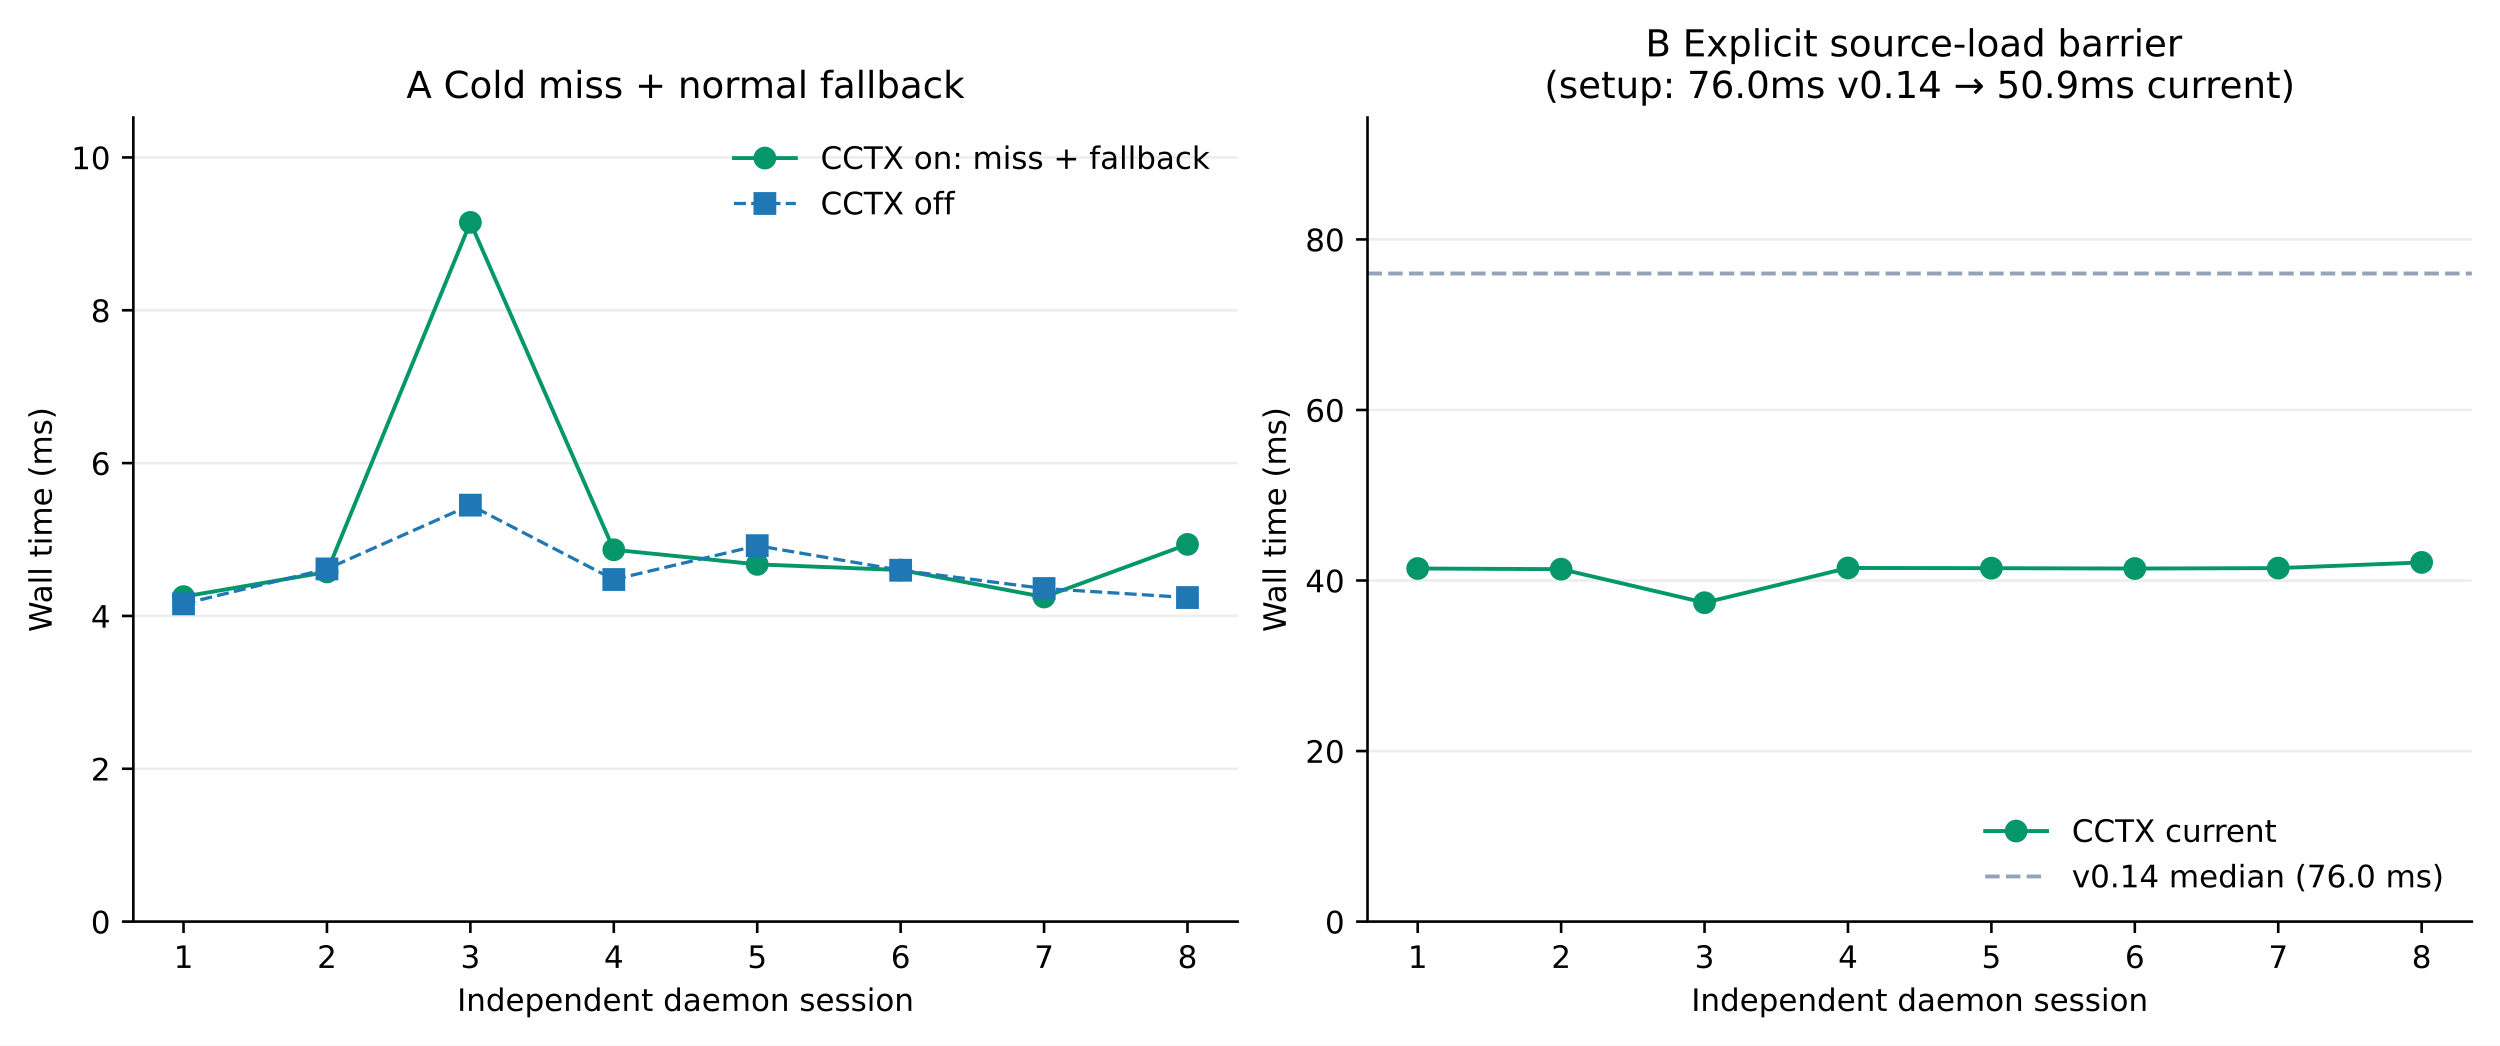
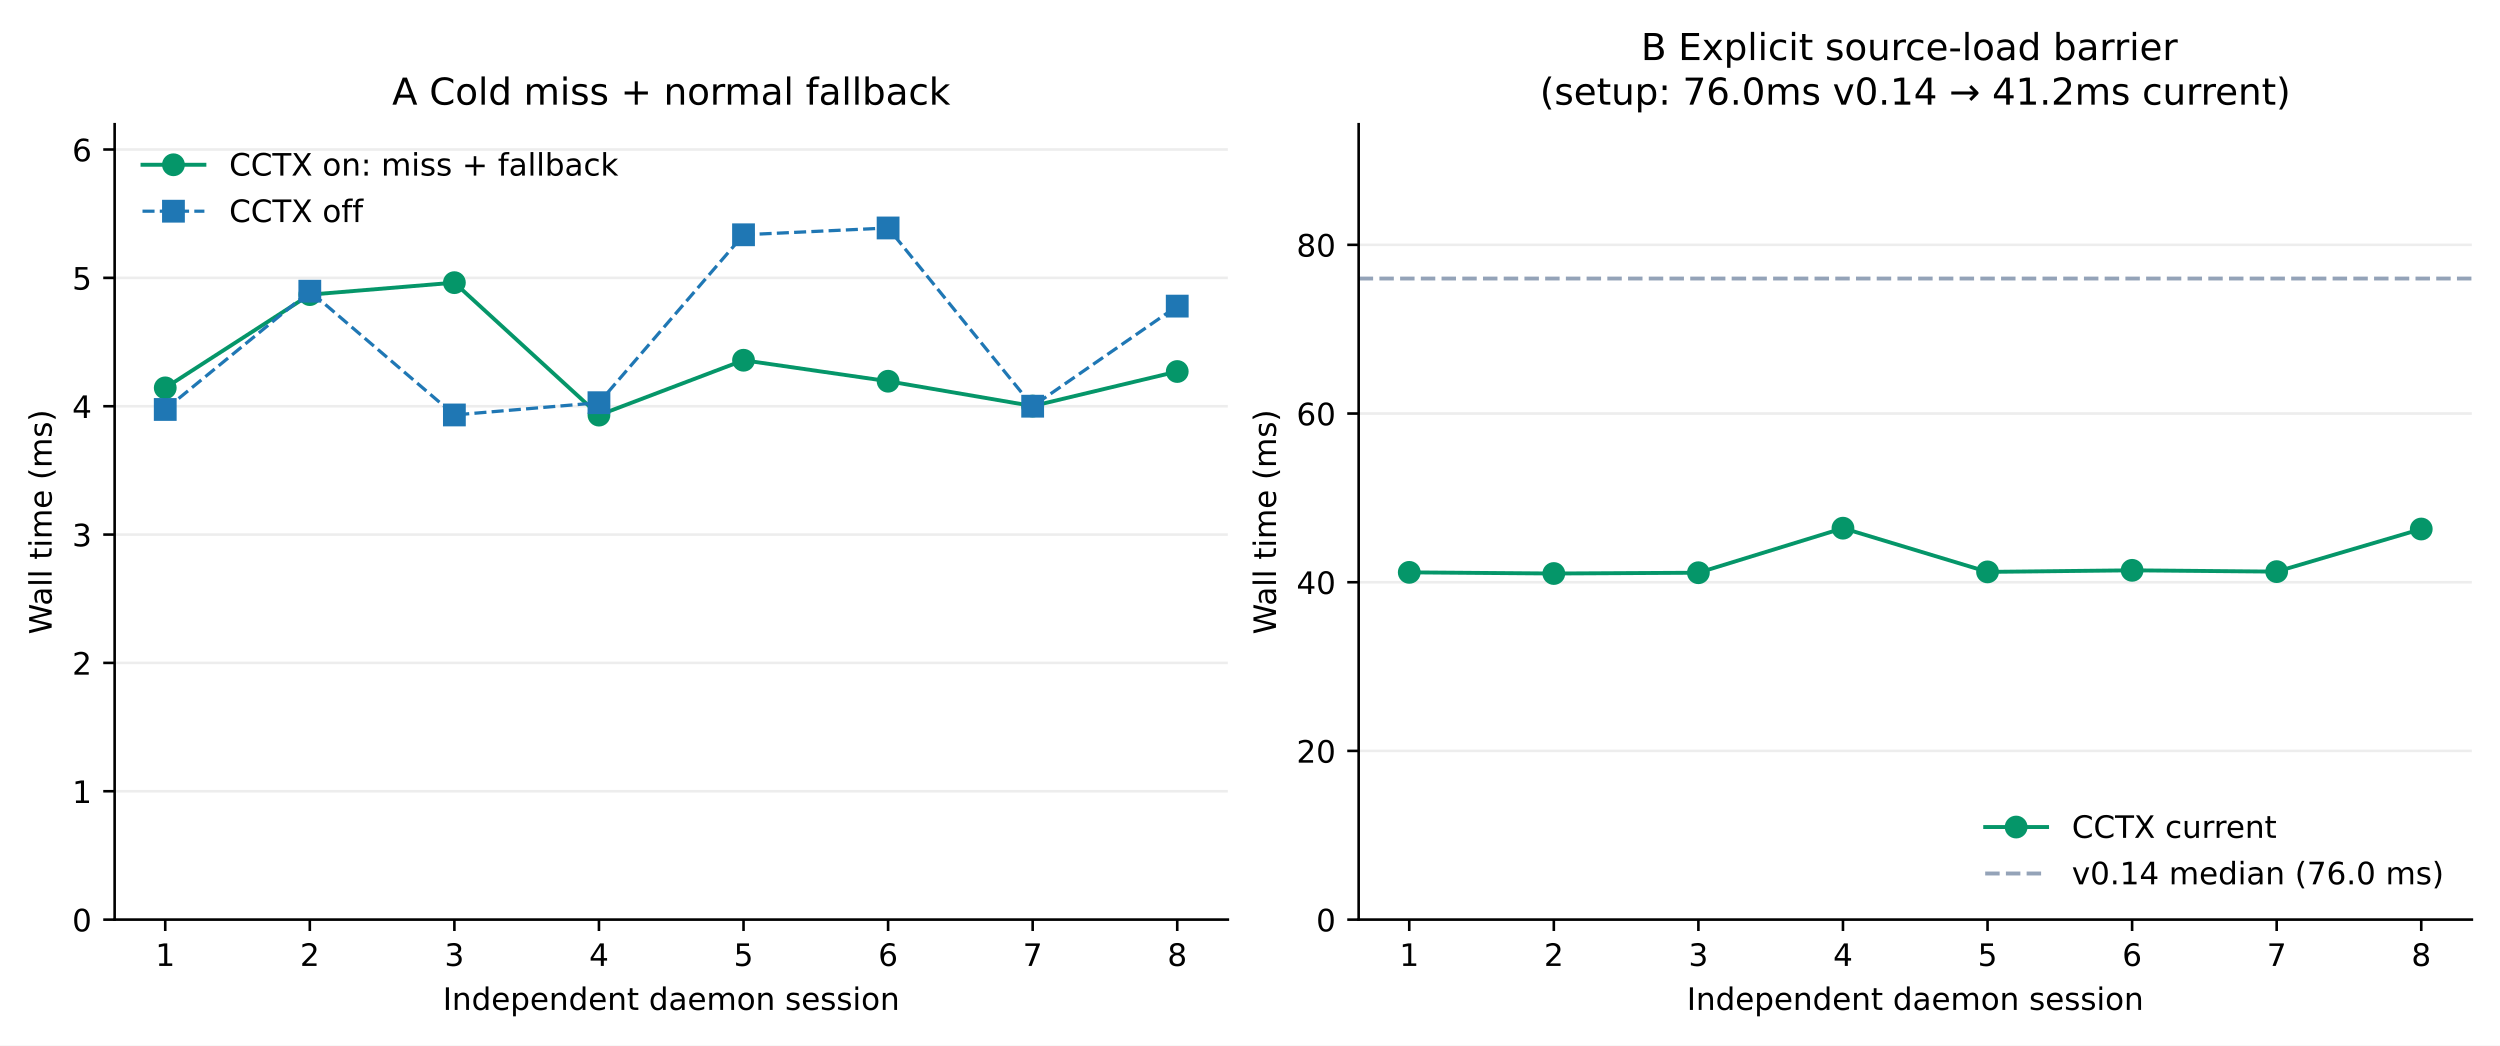
<svg xmlns="http://www.w3.org/2000/svg" xmlns:xlink="http://www.w3.org/1999/xlink" width="767.28pt" height="320.88pt" viewBox="0 0 767.28 320.88" version="1.1">
  <defs>
    <style type="text/css">*{stroke-linejoin: round; stroke-linecap: butt}</style>
  </defs>
  <g id="figure_1">
    <g id="patch_1">
      <path d="M 0 320.88 L 767.28 320.88 L 767.28 0 L 0 0 z " style="fill: #ffffff" />
    </g>
    <g id="axes_1">
      <g id="patch_2">
-         <path d="M 40.923 282.851 L 379.86 282.851 L 379.86 36.068 L 40.923 36.068 z " style="fill: #ffffff" />
+         <path d="M 35.185 282.239 L 376.838 282.239 L 376.838 38.126 L 35.185 38.126 z " style="fill: #ffffff" />
      </g>
      <g id="matplotlib.axis_1">
        <g id="xtick_1">
          <g id="line2d_1">
            <defs>
-               <path id="m30d5fdd5bf" d="M 0 0 L 0 3.5 " style="stroke: #000000; stroke-width: 0.8" />
+               <path id="m2ad26cf919" d="M 0 0 L 0 3.5 " style="stroke: #000000; stroke-width: 0.8" />
            </defs>
            <g>
-               <use xlink:href="#m30d5fdd5bf" x="56.329" y="282.851" style="stroke: #000000; stroke-width: 0.8" />
+               <use xlink:href="#m2ad26cf919" x="50.715" y="282.239" style="stroke: #000000; stroke-width: 0.8" />
            </g>
          </g>
          <g id="text_1">
-             <text style="font-size: 9.5px; font-family: 'DejaVu Sans'; text-anchor: middle" x="56.329" y="297.07" transform="rotate(-0 56.32919 297.0696)">1</text>
+             <text style="font-size: 9.5px; font-family: 'DejaVu Sans'; text-anchor: middle" x="50.715" y="296.457" transform="rotate(-0 50.71477 296.4566)">1</text>
          </g>
        </g>
        <g id="xtick_2">
          <g id="line2d_2">
            <g>
-               <use xlink:href="#m30d5fdd5bf" x="100.347" y="282.851" style="stroke: #000000; stroke-width: 0.8" />
+               <use xlink:href="#m2ad26cf919" x="95.085" y="282.239" style="stroke: #000000; stroke-width: 0.8" />
            </g>
          </g>
          <g id="text_2">
-             <text style="font-size: 9.5px; font-family: 'DejaVu Sans'; text-anchor: middle" x="100.347" y="297.07" transform="rotate(-0 100.347 297.0696)">2</text>
+             <text style="font-size: 9.5px; font-family: 'DejaVu Sans'; text-anchor: middle" x="95.085" y="296.457" transform="rotate(-0 95.08522 296.4566)">2</text>
          </g>
        </g>
        <g id="xtick_3">
          <g id="line2d_3">
            <g>
-               <use xlink:href="#m30d5fdd5bf" x="144.365" y="282.851" style="stroke: #000000; stroke-width: 0.8" />
+               <use xlink:href="#m2ad26cf919" x="139.456" y="282.239" style="stroke: #000000; stroke-width: 0.8" />
            </g>
          </g>
          <g id="text_3">
-             <text style="font-size: 9.5px; font-family: 'DejaVu Sans'; text-anchor: middle" x="144.365" y="297.07" transform="rotate(-0 144.3647 297.0696)">3</text>
+             <text style="font-size: 9.5px; font-family: 'DejaVu Sans'; text-anchor: middle" x="139.456" y="296.457" transform="rotate(-0 139.4557 296.4566)">3</text>
          </g>
        </g>
        <g id="xtick_4">
          <g id="line2d_4">
            <g>
-               <use xlink:href="#m30d5fdd5bf" x="188.382" y="282.851" style="stroke: #000000; stroke-width: 0.8" />
+               <use xlink:href="#m2ad26cf919" x="183.826" y="282.239" style="stroke: #000000; stroke-width: 0.8" />
            </g>
          </g>
          <g id="text_4">
-             <text style="font-size: 9.5px; font-family: 'DejaVu Sans'; text-anchor: middle" x="188.382" y="297.07" transform="rotate(-0 188.3825 297.0696)">4</text>
+             <text style="font-size: 9.5px; font-family: 'DejaVu Sans'; text-anchor: middle" x="183.826" y="296.457" transform="rotate(-0 183.8261 296.4566)">4</text>
          </g>
        </g>
        <g id="xtick_5">
          <g id="line2d_5">
            <g>
-               <use xlink:href="#m30d5fdd5bf" x="232.4" y="282.851" style="stroke: #000000; stroke-width: 0.8" />
+               <use xlink:href="#m2ad26cf919" x="228.197" y="282.239" style="stroke: #000000; stroke-width: 0.8" />
            </g>
          </g>
          <g id="text_5">
-             <text style="font-size: 9.5px; font-family: 'DejaVu Sans'; text-anchor: middle" x="232.4" y="297.07" transform="rotate(-0 232.4002 297.0696)">5</text>
+             <text style="font-size: 9.5px; font-family: 'DejaVu Sans'; text-anchor: middle" x="228.197" y="296.457" transform="rotate(-0 228.1966 296.4566)">5</text>
          </g>
        </g>
        <g id="xtick_6">
          <g id="line2d_6">
            <g>
-               <use xlink:href="#m30d5fdd5bf" x="276.418" y="282.851" style="stroke: #000000; stroke-width: 0.8" />
+               <use xlink:href="#m2ad26cf919" x="272.567" y="282.239" style="stroke: #000000; stroke-width: 0.8" />
            </g>
          </g>
          <g id="text_6">
-             <text style="font-size: 9.5px; font-family: 'DejaVu Sans'; text-anchor: middle" x="276.418" y="297.07" transform="rotate(-0 276.418 297.0696)">6</text>
+             <text style="font-size: 9.5px; font-family: 'DejaVu Sans'; text-anchor: middle" x="272.567" y="296.457" transform="rotate(-0 272.567 296.4566)">6</text>
          </g>
        </g>
        <g id="xtick_7">
          <g id="line2d_7">
            <g>
-               <use xlink:href="#m30d5fdd5bf" x="320.436" y="282.851" style="stroke: #000000; stroke-width: 0.8" />
+               <use xlink:href="#m2ad26cf919" x="316.937" y="282.239" style="stroke: #000000; stroke-width: 0.8" />
            </g>
          </g>
          <g id="text_7">
-             <text style="font-size: 9.5px; font-family: 'DejaVu Sans'; text-anchor: middle" x="320.436" y="297.07" transform="rotate(-0 320.4358 297.0696)">7</text>
+             <text style="font-size: 9.5px; font-family: 'DejaVu Sans'; text-anchor: middle" x="316.937" y="296.457" transform="rotate(-0 316.9375 296.4566)">7</text>
          </g>
        </g>
        <g id="xtick_8">
          <g id="line2d_8">
            <g>
-               <use xlink:href="#m30d5fdd5bf" x="364.454" y="282.851" style="stroke: #000000; stroke-width: 0.8" />
+               <use xlink:href="#m2ad26cf919" x="361.308" y="282.239" style="stroke: #000000; stroke-width: 0.8" />
            </g>
          </g>
          <g id="text_8">
-             <text style="font-size: 9.5px; font-family: 'DejaVu Sans'; text-anchor: middle" x="364.454" y="297.07" transform="rotate(-0 364.4535 297.0696)">8</text>
+             <text style="font-size: 9.5px; font-family: 'DejaVu Sans'; text-anchor: middle" x="361.308" y="296.457" transform="rotate(-0 361.3079 296.4566)">8</text>
          </g>
        </g>
        <g id="text_9">
-           <text style="font-size: 9.5px; font-family: 'DejaVu Sans'; text-anchor: middle" x="210.391" y="310.264" transform="rotate(-0 210.3914 310.2638)">Independent daemon session</text>
+           <text style="font-size: 9.5px; font-family: 'DejaVu Sans'; text-anchor: middle" x="206.011" y="309.957" transform="rotate(-0 206.0113 309.9573)">Independent daemon session</text>
        </g>
      </g>
      <g id="matplotlib.axis_2">
        <g id="ytick_1">
          <g id="line2d_9">
-             <path d="M 40.923 282.851 L 379.86 282.851 " clip-path="url(#pe44f3f2c6a)" style="fill: none; stroke: #b0b0b0; stroke-opacity: 0.22; stroke-width: 0.8; stroke-linecap: square" />
+             <path d="M 35.185 282.239 L 376.838 282.239 " clip-path="url(#p60a39ff4fd)" style="fill: none; stroke: #b0b0b0; stroke-opacity: 0.22; stroke-width: 0.8; stroke-linecap: square" />
          </g>
          <g id="line2d_10">
            <defs>
-               <path id="m46b4e1fbb4" d="M 0 0 L -3.5 0 " style="stroke: #000000; stroke-width: 0.8" />
+               <path id="m6bdde02d71" d="M 0 0 L -3.5 0 " style="stroke: #000000; stroke-width: 0.8" />
            </defs>
            <g>
-               <use xlink:href="#m46b4e1fbb4" x="40.923" y="282.851" style="stroke: #000000; stroke-width: 0.8" />
+               <use xlink:href="#m6bdde02d71" x="35.185" y="282.239" style="stroke: #000000; stroke-width: 0.8" />
            </g>
          </g>
          <g id="text_10">
-             <text style="font-size: 9.5px; font-family: 'DejaVu Sans'; text-anchor: end" x="33.923" y="286.46" transform="rotate(-0 33.92297 286.4603)">0</text>
+             <text style="font-size: 9.5px; font-family: 'DejaVu Sans'; text-anchor: end" x="28.185" y="285.848" transform="rotate(-0 28.18512 285.8477)">0</text>
          </g>
        </g>
        <g id="ytick_2">
          <g id="line2d_11">
-             <path d="M 40.923 235.945 L 379.86 235.945 " clip-path="url(#pe44f3f2c6a)" style="fill: none; stroke: #b0b0b0; stroke-opacity: 0.22; stroke-width: 0.8; stroke-linecap: square" />
+             <path d="M 35.185 242.848 L 376.838 242.848 " clip-path="url(#p60a39ff4fd)" style="fill: none; stroke: #b0b0b0; stroke-opacity: 0.22; stroke-width: 0.8; stroke-linecap: square" />
          </g>
          <g id="line2d_12">
            <g>
-               <use xlink:href="#m46b4e1fbb4" x="40.923" y="235.945" style="stroke: #000000; stroke-width: 0.8" />
+               <use xlink:href="#m6bdde02d71" x="35.185" y="242.848" style="stroke: #000000; stroke-width: 0.8" />
            </g>
          </g>
          <g id="text_11">
-             <text style="font-size: 9.5px; font-family: 'DejaVu Sans'; text-anchor: end" x="33.923" y="239.554" transform="rotate(-0 33.92297 239.554)">2</text>
+             <text style="font-size: 9.5px; font-family: 'DejaVu Sans'; text-anchor: end" x="28.185" y="246.456" transform="rotate(-0 28.18512 246.4564)">1</text>
          </g>
        </g>
        <g id="ytick_3">
          <g id="line2d_13">
-             <path d="M 40.923 189.038 L 379.86 189.038 " clip-path="url(#pe44f3f2c6a)" style="fill: none; stroke: #b0b0b0; stroke-opacity: 0.22; stroke-width: 0.8; stroke-linecap: square" />
+             <path d="M 35.185 203.456 L 376.838 203.456 " clip-path="url(#p60a39ff4fd)" style="fill: none; stroke: #b0b0b0; stroke-opacity: 0.22; stroke-width: 0.8; stroke-linecap: square" />
          </g>
          <g id="line2d_14">
            <g>
-               <use xlink:href="#m46b4e1fbb4" x="40.923" y="189.038" style="stroke: #000000; stroke-width: 0.8" />
+               <use xlink:href="#m6bdde02d71" x="35.185" y="203.456" style="stroke: #000000; stroke-width: 0.8" />
            </g>
          </g>
          <g id="text_12">
-             <text style="font-size: 9.5px; font-family: 'DejaVu Sans'; text-anchor: end" x="33.923" y="192.648" transform="rotate(-0 33.92297 192.6477)">4</text>
+             <text style="font-size: 9.5px; font-family: 'DejaVu Sans'; text-anchor: end" x="28.185" y="207.065" transform="rotate(-0 28.18512 207.0651)">2</text>
          </g>
        </g>
        <g id="ytick_4">
          <g id="line2d_15">
-             <path d="M 40.923 142.132 L 379.86 142.132 " clip-path="url(#pe44f3f2c6a)" style="fill: none; stroke: #b0b0b0; stroke-opacity: 0.22; stroke-width: 0.8; stroke-linecap: square" />
+             <path d="M 35.185 164.065 L 376.838 164.065 " clip-path="url(#p60a39ff4fd)" style="fill: none; stroke: #b0b0b0; stroke-opacity: 0.22; stroke-width: 0.8; stroke-linecap: square" />
          </g>
          <g id="line2d_16">
            <g>
-               <use xlink:href="#m46b4e1fbb4" x="40.923" y="142.132" style="stroke: #000000; stroke-width: 0.8" />
+               <use xlink:href="#m6bdde02d71" x="35.185" y="164.065" style="stroke: #000000; stroke-width: 0.8" />
            </g>
          </g>
          <g id="text_13">
-             <text style="font-size: 9.5px; font-family: 'DejaVu Sans'; text-anchor: end" x="33.923" y="145.741" transform="rotate(-0 33.92297 145.7413)">6</text>
+             <text style="font-size: 9.5px; font-family: 'DejaVu Sans'; text-anchor: end" x="28.185" y="167.674" transform="rotate(-0 28.18512 167.6739)">3</text>
          </g>
        </g>
        <g id="ytick_5">
          <g id="line2d_17">
-             <path d="M 40.923 95.226 L 379.86 95.226 " clip-path="url(#pe44f3f2c6a)" style="fill: none; stroke: #b0b0b0; stroke-opacity: 0.22; stroke-width: 0.8; stroke-linecap: square" />
+             <path d="M 35.185 124.674 L 376.838 124.674 " clip-path="url(#p60a39ff4fd)" style="fill: none; stroke: #b0b0b0; stroke-opacity: 0.22; stroke-width: 0.8; stroke-linecap: square" />
          </g>
          <g id="line2d_18">
            <g>
-               <use xlink:href="#m46b4e1fbb4" x="40.923" y="95.226" style="stroke: #000000; stroke-width: 0.8" />
+               <use xlink:href="#m6bdde02d71" x="35.185" y="124.674" style="stroke: #000000; stroke-width: 0.8" />
            </g>
          </g>
          <g id="text_14">
-             <text style="font-size: 9.5px; font-family: 'DejaVu Sans'; text-anchor: end" x="33.923" y="98.835" transform="rotate(-0 33.92297 98.83499)">8</text>
+             <text style="font-size: 9.5px; font-family: 'DejaVu Sans'; text-anchor: end" x="28.185" y="128.283" transform="rotate(-0 28.18512 128.2826)">4</text>
          </g>
        </g>
        <g id="ytick_6">
          <g id="line2d_19">
-             <path d="M 40.923 48.319 L 379.86 48.319 " clip-path="url(#pe44f3f2c6a)" style="fill: none; stroke: #b0b0b0; stroke-opacity: 0.22; stroke-width: 0.8; stroke-linecap: square" />
+             <path d="M 35.185 85.282 L 376.838 85.282 " clip-path="url(#p60a39ff4fd)" style="fill: none; stroke: #b0b0b0; stroke-opacity: 0.22; stroke-width: 0.8; stroke-linecap: square" />
          </g>
          <g id="line2d_20">
            <g>
-               <use xlink:href="#m46b4e1fbb4" x="40.923" y="48.319" style="stroke: #000000; stroke-width: 0.8" />
+               <use xlink:href="#m6bdde02d71" x="35.185" y="85.282" style="stroke: #000000; stroke-width: 0.8" />
            </g>
          </g>
          <g id="text_15">
-             <text style="font-size: 9.5px; font-family: 'DejaVu Sans'; text-anchor: end" x="33.923" y="51.929" transform="rotate(-0 33.92297 51.92865)">10</text>
-           </g>
-         </g>
-         <g id="text_16">
-           <text style="font-size: 9.5px; font-family: 'DejaVu Sans'; text-anchor: middle" x="15.859" y="159.459" transform="rotate(-90 15.85852 159.4594)">Wall time (ms)</text>
-         </g>
-       </g>
-       <g id="line2d_21">
-         <path d="M 56.329 183.116 L 100.347 175.541 L 144.365 68.257 L 188.382 168.731 L 232.4 173.219 L 276.418 174.949 L 320.436 183.224 L 364.454 167.08 " clip-path="url(#pe44f3f2c6a)" style="fill: none; stroke: #059669; stroke-width: 1.2; stroke-linecap: square" />
+             <text style="font-size: 9.5px; font-family: 'DejaVu Sans'; text-anchor: end" x="28.185" y="88.891" transform="rotate(-0 28.18512 88.89133)">5</text>
+           </g>
+         </g>
+         <g id="ytick_7">
+           <g id="line2d_21">
+             <path d="M 35.185 45.891 L 376.838 45.891 " clip-path="url(#p60a39ff4fd)" style="fill: none; stroke: #b0b0b0; stroke-opacity: 0.22; stroke-width: 0.8; stroke-linecap: square" />
+           </g>
+           <g id="line2d_22">
+             <g>
+               <use xlink:href="#m6bdde02d71" x="35.185" y="45.891" style="stroke: #000000; stroke-width: 0.8" />
+             </g>
+           </g>
+           <g id="text_16">
+             <text style="font-size: 9.5px; font-family: 'DejaVu Sans'; text-anchor: end" x="28.185" y="49.5" transform="rotate(-0 28.18512 49.50007)">6</text>
+           </g>
+         </g>
+         <g id="text_17">
+           <text style="font-size: 9.5px; font-family: 'DejaVu Sans'; text-anchor: middle" x="15.859" y="160.182" transform="rotate(-90 15.85852 160.1822)">Wall time (ms)</text>
+         </g>
+       </g>
+       <g id="line2d_23">
+         <path d="M 50.715 119.041 L 95.085 90.421 L 139.456 86.749 L 183.826 127.405 L 228.197 110.564 L 272.567 117.002 L 316.937 124.624 L 361.308 114.022 " clip-path="url(#p60a39ff4fd)" style="fill: none; stroke: #059669; stroke-width: 1.2; stroke-linecap: square" />
        <defs>
-           <path id="m6a745f4a42" d="M 0 3 C 0.796 3 1.559 2.684 2.121 2.121 C 2.684 1.559 3 0.796 3 0 C 3 -0.796 2.684 -1.559 2.121 -2.121 C 1.559 -2.684 0.796 -3 0 -3 C -0.796 -3 -1.559 -2.684 -2.121 -2.121 C -2.684 -1.559 -3 -0.796 -3 0 C -3 0.796 -2.684 1.559 -2.121 2.121 C -1.559 2.684 -0.796 3 0 3 z " style="stroke: #059669" />
+           <path id="m15774736f5" d="M 0 3 C 0.796 3 1.559 2.684 2.121 2.121 C 2.684 1.559 3 0.796 3 0 C 3 -0.796 2.684 -1.559 2.121 -2.121 C 1.559 -2.684 0.796 -3 0 -3 C -0.796 -3 -1.559 -2.684 -2.121 -2.121 C -2.684 -1.559 -3 -0.796 -3 0 C -3 0.796 -2.684 1.559 -2.121 2.121 C -1.559 2.684 -0.796 3 0 3 z " style="stroke: #059669" />
        </defs>
-         <g clip-path="url(#pe44f3f2c6a)">
-           <use xlink:href="#m6a745f4a42" x="56.329" y="183.116" style="fill: #059669; stroke: #059669" />
-           <use xlink:href="#m6a745f4a42" x="100.347" y="175.541" style="fill: #059669; stroke: #059669" />
-           <use xlink:href="#m6a745f4a42" x="144.365" y="68.257" style="fill: #059669; stroke: #059669" />
-           <use xlink:href="#m6a745f4a42" x="188.382" y="168.731" style="fill: #059669; stroke: #059669" />
-           <use xlink:href="#m6a745f4a42" x="232.4" y="173.219" style="fill: #059669; stroke: #059669" />
-           <use xlink:href="#m6a745f4a42" x="276.418" y="174.949" style="fill: #059669; stroke: #059669" />
-           <use xlink:href="#m6a745f4a42" x="320.436" y="183.224" style="fill: #059669; stroke: #059669" />
-           <use xlink:href="#m6a745f4a42" x="364.454" y="167.08" style="fill: #059669; stroke: #059669" />
-         </g>
-       </g>
-       <g id="line2d_22">
-         <path d="M 56.329 185.327 L 100.347 174.607 L 144.365 155.036 L 188.382 177.865 L 232.4 167.47 L 276.418 175.014 L 320.436 180.626 L 364.454 183.391 " clip-path="url(#pe44f3f2c6a)" style="fill: none; stroke-dasharray: 3.7,1.6; stroke-dashoffset: 0; stroke: #1f77b4" />
+         <g clip-path="url(#p60a39ff4fd)">
+           <use xlink:href="#m15774736f5" x="50.715" y="119.041" style="fill: #059669; stroke: #059669" />
+           <use xlink:href="#m15774736f5" x="95.085" y="90.421" style="fill: #059669; stroke: #059669" />
+           <use xlink:href="#m15774736f5" x="139.456" y="86.749" style="fill: #059669; stroke: #059669" />
+           <use xlink:href="#m15774736f5" x="183.826" y="127.405" style="fill: #059669; stroke: #059669" />
+           <use xlink:href="#m15774736f5" x="228.197" y="110.564" style="fill: #059669; stroke: #059669" />
+           <use xlink:href="#m15774736f5" x="272.567" y="117.002" style="fill: #059669; stroke: #059669" />
+           <use xlink:href="#m15774736f5" x="316.937" y="124.624" style="fill: #059669; stroke: #059669" />
+           <use xlink:href="#m15774736f5" x="361.308" y="114.022" style="fill: #059669; stroke: #059669" />
+         </g>
+       </g>
+       <g id="line2d_24">
+         <path d="M 50.715 125.67 L 95.085 89.375 L 139.456 127.355 L 183.826 123.593 L 228.197 72.058 L 272.567 69.966 L 316.937 124.668 L 361.308 93.952 " clip-path="url(#p60a39ff4fd)" style="fill: none; stroke-dasharray: 3.7,1.6; stroke-dashoffset: 0; stroke: #1f77b4" />
        <defs>
-           <path id="m3a7d80ef55" d="M -3 3 L 3 3 L 3 -3 L -3 -3 z " style="stroke: #1f77b4; stroke-linejoin: miter" />
+           <path id="m304e952450" d="M -3 3 L 3 3 L 3 -3 L -3 -3 z " style="stroke: #1f77b4; stroke-linejoin: miter" />
        </defs>
-         <g clip-path="url(#pe44f3f2c6a)">
-           <use xlink:href="#m3a7d80ef55" x="56.329" y="185.327" style="fill: #1f77b4; stroke: #1f77b4; stroke-linejoin: miter" />
-           <use xlink:href="#m3a7d80ef55" x="100.347" y="174.607" style="fill: #1f77b4; stroke: #1f77b4; stroke-linejoin: miter" />
-           <use xlink:href="#m3a7d80ef55" x="144.365" y="155.036" style="fill: #1f77b4; stroke: #1f77b4; stroke-linejoin: miter" />
-           <use xlink:href="#m3a7d80ef55" x="188.382" y="177.865" style="fill: #1f77b4; stroke: #1f77b4; stroke-linejoin: miter" />
-           <use xlink:href="#m3a7d80ef55" x="232.4" y="167.47" style="fill: #1f77b4; stroke: #1f77b4; stroke-linejoin: miter" />
-           <use xlink:href="#m3a7d80ef55" x="276.418" y="175.014" style="fill: #1f77b4; stroke: #1f77b4; stroke-linejoin: miter" />
-           <use xlink:href="#m3a7d80ef55" x="320.436" y="180.626" style="fill: #1f77b4; stroke: #1f77b4; stroke-linejoin: miter" />
-           <use xlink:href="#m3a7d80ef55" x="364.454" y="183.391" style="fill: #1f77b4; stroke: #1f77b4; stroke-linejoin: miter" />
+         <g clip-path="url(#p60a39ff4fd)">
+           <use xlink:href="#m304e952450" x="50.715" y="125.67" style="fill: #1f77b4; stroke: #1f77b4; stroke-linejoin: miter" />
+           <use xlink:href="#m304e952450" x="95.085" y="89.375" style="fill: #1f77b4; stroke: #1f77b4; stroke-linejoin: miter" />
+           <use xlink:href="#m304e952450" x="139.456" y="127.355" style="fill: #1f77b4; stroke: #1f77b4; stroke-linejoin: miter" />
+           <use xlink:href="#m304e952450" x="183.826" y="123.593" style="fill: #1f77b4; stroke: #1f77b4; stroke-linejoin: miter" />
+           <use xlink:href="#m304e952450" x="228.197" y="72.058" style="fill: #1f77b4; stroke: #1f77b4; stroke-linejoin: miter" />
+           <use xlink:href="#m304e952450" x="272.567" y="69.966" style="fill: #1f77b4; stroke: #1f77b4; stroke-linejoin: miter" />
+           <use xlink:href="#m304e952450" x="316.937" y="124.668" style="fill: #1f77b4; stroke: #1f77b4; stroke-linejoin: miter" />
+           <use xlink:href="#m304e952450" x="361.308" y="93.952" style="fill: #1f77b4; stroke: #1f77b4; stroke-linejoin: miter" />
        </g>
      </g>
      <g id="patch_3">
-         <path d="M 40.923 282.851 L 40.923 36.068 " style="fill: none; stroke: #000000; stroke-width: 0.8; stroke-linejoin: miter; stroke-linecap: square" />
+         <path d="M 35.185 282.239 L 35.185 38.126 " style="fill: none; stroke: #000000; stroke-width: 0.8; stroke-linejoin: miter; stroke-linecap: square" />
      </g>
      <g id="patch_4">
-         <path d="M 40.923 282.851 L 379.86 282.851 " style="fill: none; stroke: #000000; stroke-width: 0.8; stroke-linejoin: miter; stroke-linecap: square" />
-       </g>
-       <g id="text_17">
-         <text style="font-size: 11.4px; font-family: 'DejaVu Sans'; text-anchor: middle" x="210.391" y="30.068" transform="rotate(-0 210.3914 30.06772)">A  Cold miss + normal fallback</text>
+         <path d="M 35.185 282.239 L 376.838 282.239 " style="fill: none; stroke: #000000; stroke-width: 0.8; stroke-linejoin: miter; stroke-linecap: square" />
+       </g>
+       <g id="text_18">
+         <text style="font-size: 11.4px; font-family: 'DejaVu Sans'; text-anchor: middle" x="206.011" y="32.126" transform="rotate(-0 206.0113 32.12556)">A  Cold miss + normal fallback</text>
      </g>
      <g id="legend_1">
-         <g id="line2d_23">
-           <path d="M 225.249 48.511 L 234.749 48.511 L 244.249 48.511 " style="fill: none; stroke: #059669; stroke-width: 1.2; stroke-linecap: square" />
+         <g id="line2d_25">
+           <path d="M 43.735 50.569 L 53.235 50.569 L 62.735 50.569 " style="fill: none; stroke: #059669; stroke-width: 1.2; stroke-linecap: square" />
          <g>
-             <use xlink:href="#m6a745f4a42" x="234.749" y="48.511" style="fill: #059669; stroke: #059669" />
-           </g>
-         </g>
-         <g id="text_18">
-           <text style="font-size: 9.5px; font-family: 'DejaVu Sans'; text-anchor: start" x="251.849" y="51.836" transform="rotate(-0 251.8487 51.83624)">CCTX on: miss + fallback</text>
-         </g>
-         <g id="line2d_24">
-           <path d="M 225.249 62.455 L 234.749 62.455 L 244.249 62.455 " style="fill: none; stroke-dasharray: 3.7,1.6; stroke-dashoffset: 0; stroke: #1f77b4" />
+             <use xlink:href="#m15774736f5" x="53.235" y="50.569" style="fill: #059669; stroke: #059669" />
+           </g>
+         </g>
+         <g id="text_19">
+           <text style="font-size: 9.5px; font-family: 'DejaVu Sans'; text-anchor: start" x="70.335" y="53.894" transform="rotate(-0 70.33512 53.89407)">CCTX on: miss + fallback</text>
+         </g>
+         <g id="line2d_26">
+           <path d="M 43.735 64.82 L 53.235 64.82 L 62.735 64.82 " style="fill: none; stroke-dasharray: 3.7,1.6; stroke-dashoffset: 0; stroke: #1f77b4" />
          <g>
-             <use xlink:href="#m3a7d80ef55" x="234.749" y="62.455" style="fill: #1f77b4; stroke: #1f77b4; stroke-linejoin: miter" />
-           </g>
-         </g>
-         <g id="text_19">
-           <text style="font-size: 9.5px; font-family: 'DejaVu Sans'; text-anchor: start" x="251.849" y="65.78" transform="rotate(-0 251.8487 65.78046)">CCTX off</text>
+             <use xlink:href="#m304e952450" x="53.235" y="64.82" style="fill: #1f77b4; stroke: #1f77b4; stroke-linejoin: miter" />
+           </g>
+         </g>
+         <g id="text_20">
+           <text style="font-size: 9.5px; font-family: 'DejaVu Sans'; text-anchor: start" x="70.335" y="68.145" transform="rotate(-0 70.33512 68.14482)">CCTX off</text>
        </g>
      </g>
    </g>
    <g id="axes_2">
      <g id="patch_5">
-         <path d="M 419.703 282.851 L 758.64 282.851 L 758.64 36.068 L 419.703 36.068 z " style="fill: #ffffff" />
+         <path d="M 416.987 282.239 L 758.64 282.239 L 758.64 38.126 L 416.987 38.126 z " style="fill: #ffffff" />
      </g>
      <g id="matplotlib.axis_3">
        <g id="xtick_9">
-           <g id="line2d_25">
-             <g>
-               <use xlink:href="#m30d5fdd5bf" x="435.109" y="282.851" style="stroke: #000000; stroke-width: 0.8" />
-             </g>
-           </g>
-           <g id="text_20">
-             <text style="font-size: 9.5px; font-family: 'DejaVu Sans'; text-anchor: middle" x="435.109" y="297.07" transform="rotate(-0 435.1089 297.0696)">1</text>
+           <g id="line2d_27">
+             <g>
+               <use xlink:href="#m2ad26cf919" x="432.517" y="282.239" style="stroke: #000000; stroke-width: 0.8" />
+             </g>
+           </g>
+           <g id="text_21">
+             <text style="font-size: 9.5px; font-family: 'DejaVu Sans'; text-anchor: middle" x="432.517" y="296.457" transform="rotate(-0 432.5167 296.4566)">1</text>
          </g>
        </g>
        <g id="xtick_10">
-           <g id="line2d_26">
-             <g>
-               <use xlink:href="#m30d5fdd5bf" x="479.127" y="282.851" style="stroke: #000000; stroke-width: 0.8" />
-             </g>
-           </g>
-           <g id="text_21">
-             <text style="font-size: 9.5px; font-family: 'DejaVu Sans'; text-anchor: middle" x="479.127" y="297.07" transform="rotate(-0 479.1267 297.0696)">2</text>
+           <g id="line2d_28">
+             <g>
+               <use xlink:href="#m2ad26cf919" x="476.887" y="282.239" style="stroke: #000000; stroke-width: 0.8" />
+             </g>
+           </g>
+           <g id="text_22">
+             <text style="font-size: 9.5px; font-family: 'DejaVu Sans'; text-anchor: middle" x="476.887" y="296.457" transform="rotate(-0 476.8872 296.4566)">2</text>
          </g>
        </g>
        <g id="xtick_11">
-           <g id="line2d_27">
-             <g>
-               <use xlink:href="#m30d5fdd5bf" x="523.144" y="282.851" style="stroke: #000000; stroke-width: 0.8" />
-             </g>
-           </g>
-           <g id="text_22">
-             <text style="font-size: 9.5px; font-family: 'DejaVu Sans'; text-anchor: middle" x="523.144" y="297.07" transform="rotate(-0 523.1445 297.0696)">3</text>
+           <g id="line2d_29">
+             <g>
+               <use xlink:href="#m2ad26cf919" x="521.258" y="282.239" style="stroke: #000000; stroke-width: 0.8" />
+             </g>
+           </g>
+           <g id="text_23">
+             <text style="font-size: 9.5px; font-family: 'DejaVu Sans'; text-anchor: middle" x="521.258" y="296.457" transform="rotate(-0 521.2576 296.4566)">3</text>
          </g>
        </g>
        <g id="xtick_12">
-           <g id="line2d_28">
-             <g>
-               <use xlink:href="#m30d5fdd5bf" x="567.162" y="282.851" style="stroke: #000000; stroke-width: 0.8" />
-             </g>
-           </g>
-           <g id="text_23">
-             <text style="font-size: 9.5px; font-family: 'DejaVu Sans'; text-anchor: middle" x="567.162" y="297.07" transform="rotate(-0 567.1622 297.0696)">4</text>
+           <g id="line2d_30">
+             <g>
+               <use xlink:href="#m2ad26cf919" x="565.628" y="282.239" style="stroke: #000000; stroke-width: 0.8" />
+             </g>
+           </g>
+           <g id="text_24">
+             <text style="font-size: 9.5px; font-family: 'DejaVu Sans'; text-anchor: middle" x="565.628" y="296.457" transform="rotate(-0 565.6281 296.4566)">4</text>
          </g>
        </g>
        <g id="xtick_13">
-           <g id="line2d_29">
-             <g>
-               <use xlink:href="#m30d5fdd5bf" x="611.18" y="282.851" style="stroke: #000000; stroke-width: 0.8" />
-             </g>
-           </g>
-           <g id="text_24">
-             <text style="font-size: 9.5px; font-family: 'DejaVu Sans'; text-anchor: middle" x="611.18" y="297.07" transform="rotate(-0 611.18 297.0696)">5</text>
+           <g id="line2d_31">
+             <g>
+               <use xlink:href="#m2ad26cf919" x="609.999" y="282.239" style="stroke: #000000; stroke-width: 0.8" />
+             </g>
+           </g>
+           <g id="text_25">
+             <text style="font-size: 9.5px; font-family: 'DejaVu Sans'; text-anchor: middle" x="609.999" y="296.457" transform="rotate(-0 609.9985 296.4566)">5</text>
          </g>
        </g>
        <g id="xtick_14">
-           <g id="line2d_30">
-             <g>
-               <use xlink:href="#m30d5fdd5bf" x="655.198" y="282.851" style="stroke: #000000; stroke-width: 0.8" />
-             </g>
-           </g>
-           <g id="text_25">
-             <text style="font-size: 9.5px; font-family: 'DejaVu Sans'; text-anchor: middle" x="655.198" y="297.07" transform="rotate(-0 655.1978 297.0696)">6</text>
+           <g id="line2d_32">
+             <g>
+               <use xlink:href="#m2ad26cf919" x="654.369" y="282.239" style="stroke: #000000; stroke-width: 0.8" />
+             </g>
+           </g>
+           <g id="text_26">
+             <text style="font-size: 9.5px; font-family: 'DejaVu Sans'; text-anchor: middle" x="654.369" y="296.457" transform="rotate(-0 654.369 296.4566)">6</text>
          </g>
        </g>
        <g id="xtick_15">
-           <g id="line2d_31">
-             <g>
-               <use xlink:href="#m30d5fdd5bf" x="699.216" y="282.851" style="stroke: #000000; stroke-width: 0.8" />
-             </g>
-           </g>
-           <g id="text_26">
-             <text style="font-size: 9.5px; font-family: 'DejaVu Sans'; text-anchor: middle" x="699.216" y="297.07" transform="rotate(-0 699.2155 297.0696)">7</text>
+           <g id="line2d_33">
+             <g>
+               <use xlink:href="#m2ad26cf919" x="698.739" y="282.239" style="stroke: #000000; stroke-width: 0.8" />
+             </g>
+           </g>
+           <g id="text_27">
+             <text style="font-size: 9.5px; font-family: 'DejaVu Sans'; text-anchor: middle" x="698.739" y="296.457" transform="rotate(-0 698.7394 296.4566)">7</text>
          </g>
        </g>
        <g id="xtick_16">
-           <g id="line2d_32">
-             <g>
-               <use xlink:href="#m30d5fdd5bf" x="743.233" y="282.851" style="stroke: #000000; stroke-width: 0.8" />
-             </g>
-           </g>
-           <g id="text_27">
-             <text style="font-size: 9.5px; font-family: 'DejaVu Sans'; text-anchor: middle" x="743.233" y="297.07" transform="rotate(-0 743.2333 297.0696)">8</text>
-           </g>
-         </g>
-         <g id="text_28">
-           <text style="font-size: 9.5px; font-family: 'DejaVu Sans'; text-anchor: middle" x="589.171" y="310.264" transform="rotate(-0 589.1711 310.2638)">Independent daemon session</text>
+           <g id="line2d_34">
+             <g>
+               <use xlink:href="#m2ad26cf919" x="743.11" y="282.239" style="stroke: #000000; stroke-width: 0.8" />
+             </g>
+           </g>
+           <g id="text_28">
+             <text style="font-size: 9.5px; font-family: 'DejaVu Sans'; text-anchor: middle" x="743.11" y="296.457" transform="rotate(-0 743.1099 296.4566)">8</text>
+           </g>
+         </g>
+         <g id="text_29">
+           <text style="font-size: 9.5px; font-family: 'DejaVu Sans'; text-anchor: middle" x="587.813" y="309.957" transform="rotate(-0 587.8133 309.9573)">Independent daemon session</text>
        </g>
      </g>
      <g id="matplotlib.axis_4">
-         <g id="ytick_7">
-           <g id="line2d_33">
-             <path d="M 419.703 282.851 L 758.64 282.851 " clip-path="url(#pc55b332308)" style="fill: none; stroke: #b0b0b0; stroke-opacity: 0.22; stroke-width: 0.8; stroke-linecap: square" />
-           </g>
-           <g id="line2d_34">
-             <g>
-               <use xlink:href="#m46b4e1fbb4" x="419.703" y="282.851" style="stroke: #000000; stroke-width: 0.8" />
-             </g>
-           </g>
-           <g id="text_29">
-             <text style="font-size: 9.5px; font-family: 'DejaVu Sans'; text-anchor: end" x="412.703" y="286.46" transform="rotate(-0 412.7027 286.4603)">0</text>
-           </g>
-         </g>
        <g id="ytick_8">
          <g id="line2d_35">
-             <path d="M 419.703 230.511 L 758.64 230.511 " clip-path="url(#pc55b332308)" style="fill: none; stroke: #b0b0b0; stroke-opacity: 0.22; stroke-width: 0.8; stroke-linecap: square" />
+             <path d="M 416.987 282.239 L 758.64 282.239 " clip-path="url(#pf15226c7a6)" style="fill: none; stroke: #b0b0b0; stroke-opacity: 0.22; stroke-width: 0.8; stroke-linecap: square" />
          </g>
          <g id="line2d_36">
            <g>
-               <use xlink:href="#m46b4e1fbb4" x="419.703" y="230.511" style="stroke: #000000; stroke-width: 0.8" />
+               <use xlink:href="#m6bdde02d71" x="416.987" y="282.239" style="stroke: #000000; stroke-width: 0.8" />
            </g>
          </g>
          <g id="text_30">
-             <text style="font-size: 9.5px; font-family: 'DejaVu Sans'; text-anchor: end" x="412.703" y="234.12" transform="rotate(-0 412.7027 234.1203)">20</text>
+             <text style="font-size: 9.5px; font-family: 'DejaVu Sans'; text-anchor: end" x="409.987" y="285.848" transform="rotate(-0 409.9871 285.8477)">0</text>
          </g>
        </g>
        <g id="ytick_9">
          <g id="line2d_37">
-             <path d="M 419.703 178.171 L 758.64 178.171 " clip-path="url(#pc55b332308)" style="fill: none; stroke: #b0b0b0; stroke-opacity: 0.22; stroke-width: 0.8; stroke-linecap: square" />
+             <path d="M 416.987 230.465 L 758.64 230.465 " clip-path="url(#pf15226c7a6)" style="fill: none; stroke: #b0b0b0; stroke-opacity: 0.22; stroke-width: 0.8; stroke-linecap: square" />
          </g>
          <g id="line2d_38">
            <g>
-               <use xlink:href="#m46b4e1fbb4" x="419.703" y="178.171" style="stroke: #000000; stroke-width: 0.8" />
+               <use xlink:href="#m6bdde02d71" x="416.987" y="230.465" style="stroke: #000000; stroke-width: 0.8" />
            </g>
          </g>
          <g id="text_31">
-             <text style="font-size: 9.5px; font-family: 'DejaVu Sans'; text-anchor: end" x="412.703" y="181.78" transform="rotate(-0 412.7027 181.7802)">40</text>
+             <text style="font-size: 9.5px; font-family: 'DejaVu Sans'; text-anchor: end" x="409.987" y="234.074" transform="rotate(-0 409.9871 234.0739)">20</text>
          </g>
        </g>
        <g id="ytick_10">
          <g id="line2d_39">
-             <path d="M 419.703 125.831 L 758.64 125.831 " clip-path="url(#pc55b332308)" style="fill: none; stroke: #b0b0b0; stroke-opacity: 0.22; stroke-width: 0.8; stroke-linecap: square" />
+             <path d="M 416.987 178.691 L 758.64 178.691 " clip-path="url(#pf15226c7a6)" style="fill: none; stroke: #b0b0b0; stroke-opacity: 0.22; stroke-width: 0.8; stroke-linecap: square" />
          </g>
          <g id="line2d_40">
            <g>
-               <use xlink:href="#m46b4e1fbb4" x="419.703" y="125.831" style="stroke: #000000; stroke-width: 0.8" />
+               <use xlink:href="#m6bdde02d71" x="416.987" y="178.691" style="stroke: #000000; stroke-width: 0.8" />
            </g>
          </g>
          <g id="text_32">
-             <text style="font-size: 9.5px; font-family: 'DejaVu Sans'; text-anchor: end" x="412.703" y="129.44" transform="rotate(-0 412.7027 129.4402)">60</text>
+             <text style="font-size: 9.5px; font-family: 'DejaVu Sans'; text-anchor: end" x="409.987" y="182.3" transform="rotate(-0 409.9871 182.3002)">40</text>
          </g>
        </g>
        <g id="ytick_11">
          <g id="line2d_41">
-             <path d="M 419.703 73.491 L 758.64 73.491 " clip-path="url(#pc55b332308)" style="fill: none; stroke: #b0b0b0; stroke-opacity: 0.22; stroke-width: 0.8; stroke-linecap: square" />
+             <path d="M 416.987 126.918 L 758.64 126.918 " clip-path="url(#pf15226c7a6)" style="fill: none; stroke: #b0b0b0; stroke-opacity: 0.22; stroke-width: 0.8; stroke-linecap: square" />
          </g>
          <g id="line2d_42">
            <g>
-               <use xlink:href="#m46b4e1fbb4" x="419.703" y="73.491" style="stroke: #000000; stroke-width: 0.8" />
+               <use xlink:href="#m6bdde02d71" x="416.987" y="126.918" style="stroke: #000000; stroke-width: 0.8" />
            </g>
          </g>
          <g id="text_33">
-             <text style="font-size: 9.5px; font-family: 'DejaVu Sans'; text-anchor: end" x="412.703" y="77.1" transform="rotate(-0 412.7027 77.10012)">80</text>
-           </g>
-         </g>
-         <g id="text_34">
-           <text style="font-size: 9.5px; font-family: 'DejaVu Sans'; text-anchor: middle" x="394.638" y="159.459" transform="rotate(-90 394.6383 159.4594)">Wall time (ms)</text>
-         </g>
-       </g>
-       <g id="line2d_43">
-         <path d="M 435.109 174.481 L 479.127 174.682 L 523.144 184.976 L 567.162 174.314 L 611.18 174.38 L 655.198 174.489 L 699.216 174.357 L 743.233 172.609 " clip-path="url(#pc55b332308)" style="fill: none; stroke: #059669; stroke-width: 1.2; stroke-linecap: square" />
-         <g clip-path="url(#pc55b332308)">
-           <use xlink:href="#m6a745f4a42" x="435.109" y="174.481" style="fill: #059669; stroke: #059669" />
-           <use xlink:href="#m6a745f4a42" x="479.127" y="174.682" style="fill: #059669; stroke: #059669" />
-           <use xlink:href="#m6a745f4a42" x="523.144" y="184.976" style="fill: #059669; stroke: #059669" />
-           <use xlink:href="#m6a745f4a42" x="567.162" y="174.314" style="fill: #059669; stroke: #059669" />
-           <use xlink:href="#m6a745f4a42" x="611.18" y="174.38" style="fill: #059669; stroke: #059669" />
-           <use xlink:href="#m6a745f4a42" x="655.198" y="174.489" style="fill: #059669; stroke: #059669" />
-           <use xlink:href="#m6a745f4a42" x="699.216" y="174.357" style="fill: #059669; stroke: #059669" />
-           <use xlink:href="#m6a745f4a42" x="743.233" y="172.609" style="fill: #059669; stroke: #059669" />
-         </g>
-       </g>
-       <g id="line2d_44">
-         <path d="M 419.703 83.943 L 758.64 83.943 " clip-path="url(#pc55b332308)" style="fill: none; stroke-dasharray: 4.44,1.92; stroke-dashoffset: 0; stroke: #94a3b8; stroke-width: 1.2" />
+             <text style="font-size: 9.5px; font-family: 'DejaVu Sans'; text-anchor: end" x="409.987" y="130.526" transform="rotate(-0 409.9871 130.5264)">60</text>
+           </g>
+         </g>
+         <g id="ytick_12">
+           <g id="line2d_43">
+             <path d="M 416.987 75.144 L 758.64 75.144 " clip-path="url(#pf15226c7a6)" style="fill: none; stroke: #b0b0b0; stroke-opacity: 0.22; stroke-width: 0.8; stroke-linecap: square" />
+           </g>
+           <g id="line2d_44">
+             <g>
+               <use xlink:href="#m6bdde02d71" x="416.987" y="75.144" style="stroke: #000000; stroke-width: 0.8" />
+             </g>
+           </g>
+           <g id="text_34">
+             <text style="font-size: 9.5px; font-family: 'DejaVu Sans'; text-anchor: end" x="409.987" y="78.753" transform="rotate(-0 409.9871 78.75267)">80</text>
+           </g>
+         </g>
+         <g id="text_35">
+           <text style="font-size: 9.5px; font-family: 'DejaVu Sans'; text-anchor: middle" x="391.616" y="160.182" transform="rotate(-90 391.6161 160.1822)">Wall time (ms)</text>
+         </g>
+       </g>
+       <g id="line2d_45">
+         <path d="M 432.517 175.664 L 476.887 176.017 L 521.258 175.778 L 565.628 162.107 L 609.999 175.521 L 654.369 175.041 L 698.739 175.439 L 743.11 162.363 " clip-path="url(#pf15226c7a6)" style="fill: none; stroke: #059669; stroke-width: 1.2; stroke-linecap: square" />
+         <g clip-path="url(#pf15226c7a6)">
+           <use xlink:href="#m15774736f5" x="432.517" y="175.664" style="fill: #059669; stroke: #059669" />
+           <use xlink:href="#m15774736f5" x="476.887" y="176.017" style="fill: #059669; stroke: #059669" />
+           <use xlink:href="#m15774736f5" x="521.258" y="175.778" style="fill: #059669; stroke: #059669" />
+           <use xlink:href="#m15774736f5" x="565.628" y="162.107" style="fill: #059669; stroke: #059669" />
+           <use xlink:href="#m15774736f5" x="609.999" y="175.521" style="fill: #059669; stroke: #059669" />
+           <use xlink:href="#m15774736f5" x="654.369" y="175.041" style="fill: #059669; stroke: #059669" />
+           <use xlink:href="#m15774736f5" x="698.739" y="175.439" style="fill: #059669; stroke: #059669" />
+           <use xlink:href="#m15774736f5" x="743.11" y="162.363" style="fill: #059669; stroke: #059669" />
+         </g>
+       </g>
+       <g id="line2d_46">
+         <path d="M 416.987 85.483 L 758.64 85.483 " clip-path="url(#pf15226c7a6)" style="fill: none; stroke-dasharray: 4.44,1.92; stroke-dashoffset: 0; stroke: #94a3b8; stroke-width: 1.2" />
      </g>
      <g id="patch_6">
-         <path d="M 419.703 282.851 L 419.703 36.068 " style="fill: none; stroke: #000000; stroke-width: 0.8; stroke-linejoin: miter; stroke-linecap: square" />
+         <path d="M 416.987 282.239 L 416.987 38.126 " style="fill: none; stroke: #000000; stroke-width: 0.8; stroke-linejoin: miter; stroke-linecap: square" />
      </g>
      <g id="patch_7">
-         <path d="M 419.703 282.851 L 758.64 282.851 " style="fill: none; stroke: #000000; stroke-width: 0.8; stroke-linejoin: miter; stroke-linecap: square" />
-       </g>
-       <g id="text_35">
-         <text style="font-size: 11.4px; font-family: 'DejaVu Sans'" transform="translate(505.0035 17.30222)">B  Explicit source-load barrier</text>
-         <text style="font-size: 11.4px; font-family: 'DejaVu Sans'" transform="translate(473.9768 30.06772)">(setup: 76.0ms v0.14 → 50.9ms current)</text>
+         <path d="M 416.987 282.239 L 758.64 282.239 " style="fill: none; stroke: #000000; stroke-width: 0.8; stroke-linejoin: miter; stroke-linecap: square" />
+       </g>
+       <g id="text_36">
+         <text style="font-size: 11.4px; font-family: 'DejaVu Sans'" transform="translate(503.643 18.44333)">B  Explicit source-load barrier</text>
+         <text style="font-size: 11.4px; font-family: 'DejaVu Sans'" transform="translate(472.6163 32.12556)">(setup: 76.0ms v0.14 → 41.2ms current)</text>
      </g>
      <g id="legend_2">
-         <g id="line2d_45">
-           <path d="M 609.277 255.056 L 618.777 255.056 L 628.277 255.056 " style="fill: none; stroke: #059669; stroke-width: 1.2; stroke-linecap: square" />
+         <g id="line2d_47">
+           <path d="M 609.277 253.831 L 618.777 253.831 L 628.277 253.831 " style="fill: none; stroke: #059669; stroke-width: 1.2; stroke-linecap: square" />
          <g>
-             <use xlink:href="#m6a745f4a42" x="618.777" y="255.056" style="fill: #059669; stroke: #059669" />
-           </g>
-         </g>
-         <g id="text_36">
-           <text style="font-size: 9.5px; font-family: 'DejaVu Sans'; text-anchor: start" x="635.877" y="258.381" transform="rotate(-0 635.8773 258.3812)">CCTX current</text>
-         </g>
-         <g id="line2d_46">
-           <path d="M 609.277 269 L 618.777 269 L 628.277 269 " style="fill: none; stroke-dasharray: 4.44,1.92; stroke-dashoffset: 0; stroke: #94a3b8; stroke-width: 1.2" />
+             <use xlink:href="#m15774736f5" x="618.777" y="253.831" style="fill: #059669; stroke: #059669" />
+           </g>
        </g>
        <g id="text_37">
-           <text style="font-size: 9.5px; font-family: 'DejaVu Sans'; text-anchor: start" x="635.877" y="272.325" transform="rotate(-0 635.8773 272.3254)">v0.14 median (76.0 ms)</text>
+           <text style="font-size: 9.5px; font-family: 'DejaVu Sans'; text-anchor: start" x="635.877" y="257.156" transform="rotate(-0 635.8773 257.1558)">CCTX current</text>
+         </g>
+         <g id="line2d_48">
+           <path d="M 609.277 268.082 L 618.777 268.082 L 628.277 268.082 " style="fill: none; stroke-dasharray: 4.44,1.92; stroke-dashoffset: 0; stroke: #94a3b8; stroke-width: 1.2" />
+         </g>
+         <g id="text_38">
+           <text style="font-size: 9.5px; font-family: 'DejaVu Sans'; text-anchor: start" x="635.877" y="271.407" transform="rotate(-0 635.8773 271.4066)">v0.14 median (76.0 ms)</text>
        </g>
      </g>
    </g>
  </g>
  <defs>
-     <clipPath id="pe44f3f2c6a">
-       <rect x="40.923" y="36.068" width="338.937" height="246.783" />
+     <clipPath id="p60a39ff4fd">
+       <rect x="35.185" y="38.126" width="341.652" height="244.113" />
    </clipPath>
-     <clipPath id="pc55b332308">
-       <rect x="419.703" y="36.068" width="338.937" height="246.783" />
+     <clipPath id="pf15226c7a6">
+       <rect x="416.987" y="38.126" width="341.652" height="244.113" />
    </clipPath>
  </defs>
</svg>
